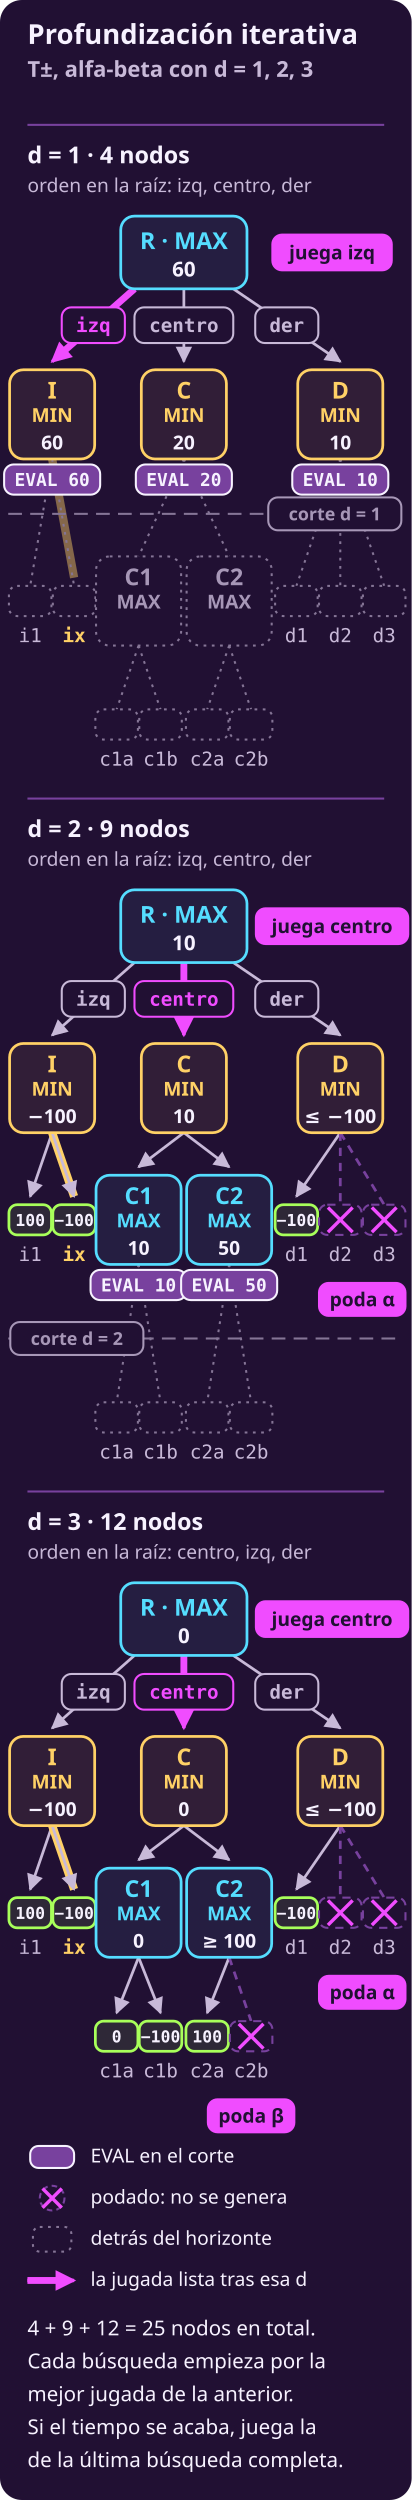
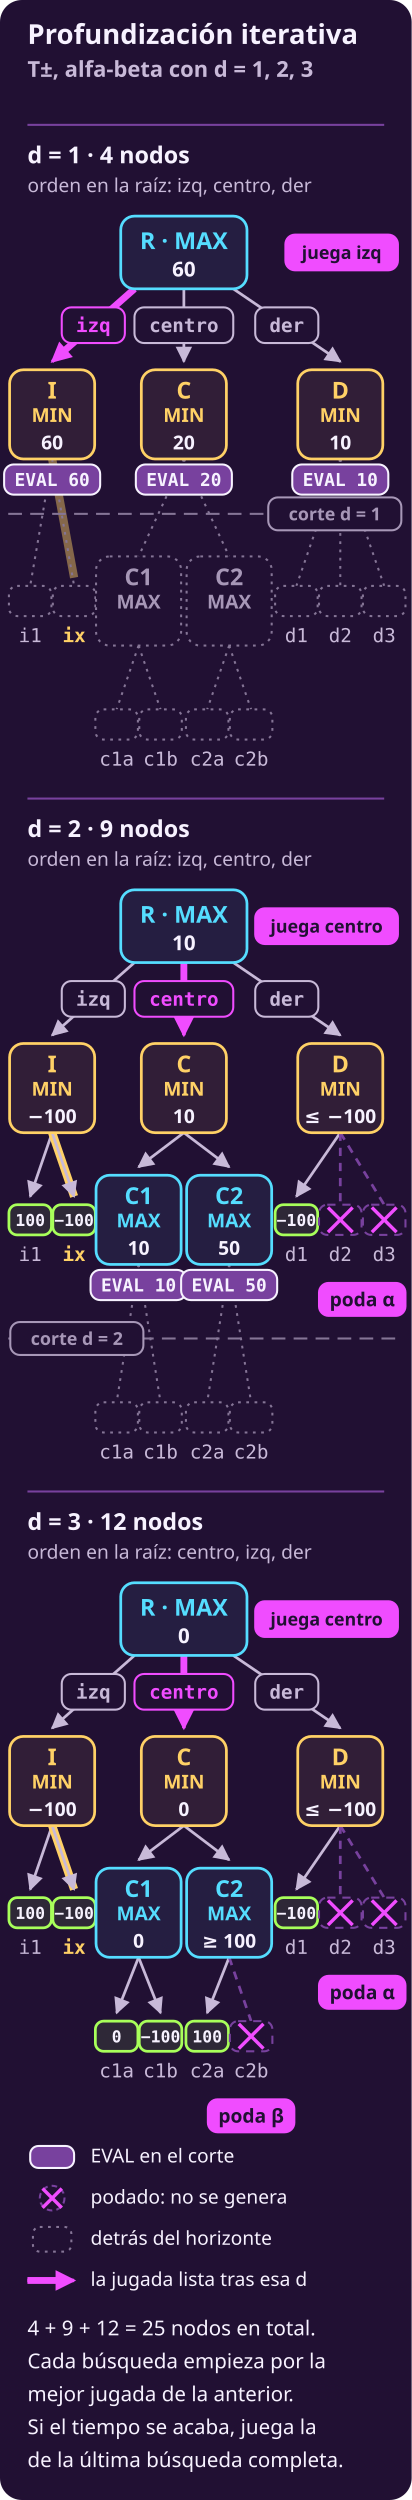
<svg xmlns="http://www.w3.org/2000/svg" width="300" height="1822" viewBox="0 0 300 1822" role="img" aria-label="Profundización iterativa en T±, finales en 100·U: tres búsquedas de alfa-beta con corte, d = 1, 2 y 3, cada una con la mejor jugada de la anterior primero. Con d = 1 busca en el orden izq, centro, der, genera 4 nodos y deja lista izq, con 60. Con d = 2 busca en el orden izq, centro, der, genera 9 nodos, poda d2 y d3 y deja lista centro, con 10. Con d = 3 busca en el orden centro, izq, der, genera 12 nodos, poda c2b, d2 y d3 y deja lista centro, con 0. En total, 25 nodos generados. Si el tiempo se acaba tras d = 3, juega centro.">
  <rect x="0" y="0" width="300" height="1822" rx="16" fill="#211033" />
  <defs>
    <marker id="p" viewBox="0 0 10 10" refX="9" refY="5" markerWidth="6" markerHeight="6" orient="auto-start-reverse">
      <path d="M 0 0 L 10 5 L 0 10 z" fill="#f04cff" />
    </marker>
    <marker id="s" viewBox="0 0 10 10" refX="9" refY="5" markerWidth="6" markerHeight="6" orient="auto-start-reverse">
      <path d="M 0 0 L 10 5 L 0 10 z" fill="#c8b9d8" />
    </marker>
  </defs>
  <text x="20" y="32" fill="#f7f2ff" font-family="system-ui, sans-serif" font-size="20" font-weight="700" text-anchor="start">Profundización iterativa</text>
  <text x="20" y="56" fill="#c8b9d8" font-family="system-ui, sans-serif" font-size="16" font-weight="700" text-anchor="start">T±, alfa-beta con d = 1, 2, 3</text>
  <line x1="20" y1="91" x2="280" y2="91" stroke="#78419e" stroke-width="1.5" />
  <text x="20" y="119" fill="#f7f2ff" font-family="system-ui, sans-serif" font-size="17" font-weight="700" text-anchor="start">d = 1 · 4 nodos</text>
  <text x="20" y="140" fill="#c8b9d8" font-family="system-ui, sans-serif" font-size="14" font-weight="normal" text-anchor="start">orden en la raíz: izq, centro, der</text>
  <line x1="98" y1="210.5" x2="45.2" y2="257.14" stroke="#f04cff" stroke-width="5" />
  <line x1="98" y1="210.5" x2="38" y2="263.5" stroke="#f04cff" stroke-width="2.5" marker-end="url(#p)" />
  <rect x="45.0" y="224.0" width="46" height="26" rx="7" fill="#211033" stroke="#f04cff" stroke-width="1.5" />
  <text x="68.0" y="242.0" fill="#f04cff" font-family="ui-monospace, SFMono-Regular, Menlo, monospace" font-size="14" font-weight="700" text-anchor="middle">izq</text>
  <line x1="38" y1="334.5" x2="22" y2="427" stroke="#857596" stroke-width="1.5" stroke-dasharray="2 4" />
  <line x1="38" y1="334.5" x2="54" y2="421" stroke="#85674a" stroke-width="6" />
  <line x1="38" y1="334.5" x2="54" y2="427" stroke="#857596" stroke-width="1.5" stroke-dasharray="2 4" />
  <line x1="134" y1="210.5" x2="134" y2="263.5" stroke="#c8b9d8" stroke-width="2" marker-end="url(#s)" />
  <rect x="98.0" y="224.0" width="72" height="26" rx="7" fill="#211033" stroke="#c8b9d8" stroke-width="1.5" />
  <text x="134.0" y="242.0" fill="#c8b9d8" font-family="ui-monospace, SFMono-Regular, Menlo, monospace" font-size="14" font-weight="700" text-anchor="middle">centro</text>
  <line x1="134" y1="334.5" x2="101" y2="405.5" stroke="#857596" stroke-width="1.5" stroke-dasharray="2 4" />
  <line x1="101" y1="470.5" x2="85" y2="517" stroke="#857596" stroke-width="1.5" stroke-dasharray="2 4" />
  <line x1="101" y1="470.5" x2="117" y2="517" stroke="#857596" stroke-width="1.5" stroke-dasharray="2 4" />
  <line x1="134" y1="334.5" x2="167" y2="405.5" stroke="#857596" stroke-width="1.5" stroke-dasharray="2 4" />
  <line x1="167" y1="470.5" x2="151" y2="517" stroke="#857596" stroke-width="1.5" stroke-dasharray="2 4" />
  <line x1="167" y1="470.5" x2="183" y2="517" stroke="#857596" stroke-width="1.5" stroke-dasharray="2 4" />
  <line x1="170" y1="210.5" x2="248" y2="263.5" stroke="#c8b9d8" stroke-width="2" marker-end="url(#s)" />
  <rect x="186.0" y="224.0" width="46" height="26" rx="7" fill="#211033" stroke="#c8b9d8" stroke-width="1.5" />
  <text x="209.0" y="242.0" fill="#c8b9d8" font-family="ui-monospace, SFMono-Regular, Menlo, monospace" font-size="14" font-weight="700" text-anchor="middle">der</text>
  <line x1="248" y1="334.5" x2="216" y2="427" stroke="#857596" stroke-width="1.5" stroke-dasharray="2 4" />
  <line x1="248" y1="334.5" x2="248" y2="427" stroke="#857596" stroke-width="1.5" stroke-dasharray="2 4" />
  <line x1="248" y1="334.5" x2="280" y2="427" stroke="#857596" stroke-width="1.5" stroke-dasharray="2 4" />
  <line x1="6" y1="374.5" x2="294" y2="374.5" stroke="#857596" stroke-width="1.5" stroke-dasharray="10 6" />
  <rect x="195.5" y="362.5" width="97" height="24" rx="7" fill="#211033" stroke="#a797b7" stroke-width="1.5" />
  <text x="244" y="379.2" fill="#a797b7" font-family="system-ui, sans-serif" font-size="13" font-weight="700" text-anchor="middle">corte d = 1</text>
  <rect x="88.0" y="157.5" width="92" height="53" rx="10" fill="#251e41" stroke="#55ddff" stroke-width="2" />
  <text x="134" y="181.5" fill="#55ddff" font-family="system-ui, sans-serif" font-size="17" font-weight="700" text-anchor="middle">R · MAX</text>
  <text x="134" y="201.5" fill="#f7f2ff" font-family="system-ui, sans-serif" font-size="15" font-weight="700" text-anchor="middle">60</text>
-   <rect x="198.5" y="171.0" width="87" height="26" rx="7" fill="#f04cff" stroke="#f04cff" stroke-width="1.5" />
-   <text x="242" y="189.0" fill="#211033" font-family="system-ui, sans-serif" font-size="14" font-weight="700" text-anchor="middle">juega izq</text>
+   <rect x="208.0" y="171.0" width="82" height="26" rx="7" fill="#f04cff" stroke="#f04cff" stroke-width="1.5" />
+   <text x="249.0" y="188.7" fill="#211033" font-family="system-ui, sans-serif" font-size="13" font-weight="700" text-anchor="middle">juega izq</text>
  <rect x="7.0" y="269.5" width="62" height="65" rx="10" fill="#311e37" stroke="#ffd166" stroke-width="2" />
  <text x="38" y="290.5" fill="#ffd166" font-family="system-ui, sans-serif" font-size="17" font-weight="700" text-anchor="middle">I</text>
  <text x="38" y="307.5" fill="#ffd166" font-family="system-ui, sans-serif" font-size="14" font-weight="700" text-anchor="middle">MIN</text>
  <text x="38" y="327.5" fill="#f7f2ff" font-family="system-ui, sans-serif" font-size="14" font-weight="700" text-anchor="middle">60</text>
  <rect x="3.0" y="338.5" width="70" height="22" rx="7" fill="#78419e" stroke="#f7f2ff" stroke-width="1.5" />
  <text x="38" y="354.2" fill="#f7f2ff" font-family="ui-monospace, SFMono-Regular, Menlo, monospace" font-size="13" font-weight="700" text-anchor="middle">EVAL 60</text>
  <rect x="6.5" y="427.0" width="31" height="22" rx="6" fill="#211033" stroke="#857596" stroke-width="1.5" stroke-dasharray="2 4" />
  <text x="22" y="468" fill="#c8b9d8" font-family="ui-monospace, SFMono-Regular, Menlo, monospace" font-size="14" font-weight="normal" text-anchor="middle">i1</text>
  <rect x="38.5" y="427.0" width="31" height="22" rx="6" fill="#211033" stroke="#857596" stroke-width="1.5" stroke-dasharray="2 4" />
  <text x="54" y="468" fill="#ffd166" font-family="ui-monospace, SFMono-Regular, Menlo, monospace" font-size="14" font-weight="700" text-anchor="middle">ix</text>
  <rect x="103.0" y="269.5" width="62" height="65" rx="10" fill="#311e37" stroke="#ffd166" stroke-width="2" />
  <text x="134" y="290.5" fill="#ffd166" font-family="system-ui, sans-serif" font-size="17" font-weight="700" text-anchor="middle">C</text>
  <text x="134" y="307.5" fill="#ffd166" font-family="system-ui, sans-serif" font-size="14" font-weight="700" text-anchor="middle">MIN</text>
  <text x="134" y="327.5" fill="#f7f2ff" font-family="system-ui, sans-serif" font-size="14" font-weight="700" text-anchor="middle">20</text>
  <rect x="99.0" y="338.5" width="70" height="22" rx="7" fill="#78419e" stroke="#f7f2ff" stroke-width="1.5" />
  <text x="134" y="354.2" fill="#f7f2ff" font-family="ui-monospace, SFMono-Regular, Menlo, monospace" font-size="13" font-weight="700" text-anchor="middle">EVAL 20</text>
  <rect x="70.0" y="405.5" width="62" height="65" rx="10" fill="#211033" stroke="#857596" stroke-width="1.5" stroke-dasharray="2 4" />
  <text x="101" y="426.5" fill="#a797b7" font-family="system-ui, sans-serif" font-size="17" font-weight="700" text-anchor="middle">C1</text>
  <text x="101" y="443.5" fill="#a797b7" font-family="system-ui, sans-serif" font-size="14" font-weight="700" text-anchor="middle">MAX</text>
  <rect x="69.5" y="517.0" width="31" height="22" rx="6" fill="#211033" stroke="#857596" stroke-width="1.5" stroke-dasharray="2 4" />
  <text x="85" y="558" fill="#c8b9d8" font-family="ui-monospace, SFMono-Regular, Menlo, monospace" font-size="14" font-weight="normal" text-anchor="middle">c1a</text>
  <rect x="101.5" y="517.0" width="31" height="22" rx="6" fill="#211033" stroke="#857596" stroke-width="1.5" stroke-dasharray="2 4" />
  <text x="117" y="558" fill="#c8b9d8" font-family="ui-monospace, SFMono-Regular, Menlo, monospace" font-size="14" font-weight="normal" text-anchor="middle">c1b</text>
  <rect x="136.0" y="405.5" width="62" height="65" rx="10" fill="#211033" stroke="#857596" stroke-width="1.5" stroke-dasharray="2 4" />
  <text x="167" y="426.5" fill="#a797b7" font-family="system-ui, sans-serif" font-size="17" font-weight="700" text-anchor="middle">C2</text>
  <text x="167" y="443.5" fill="#a797b7" font-family="system-ui, sans-serif" font-size="14" font-weight="700" text-anchor="middle">MAX</text>
  <rect x="135.5" y="517.0" width="31" height="22" rx="6" fill="#211033" stroke="#857596" stroke-width="1.5" stroke-dasharray="2 4" />
  <text x="151" y="558" fill="#c8b9d8" font-family="ui-monospace, SFMono-Regular, Menlo, monospace" font-size="14" font-weight="normal" text-anchor="middle">c2a</text>
  <rect x="167.5" y="517.0" width="31" height="22" rx="6" fill="#211033" stroke="#857596" stroke-width="1.5" stroke-dasharray="2 4" />
  <text x="183" y="558" fill="#c8b9d8" font-family="ui-monospace, SFMono-Regular, Menlo, monospace" font-size="14" font-weight="normal" text-anchor="middle">c2b</text>
  <rect x="217.0" y="269.5" width="62" height="65" rx="10" fill="#311e37" stroke="#ffd166" stroke-width="2" />
  <text x="248" y="290.5" fill="#ffd166" font-family="system-ui, sans-serif" font-size="17" font-weight="700" text-anchor="middle">D</text>
  <text x="248" y="307.5" fill="#ffd166" font-family="system-ui, sans-serif" font-size="14" font-weight="700" text-anchor="middle">MIN</text>
  <text x="248" y="327.5" fill="#f7f2ff" font-family="system-ui, sans-serif" font-size="14" font-weight="700" text-anchor="middle">10</text>
  <rect x="213.0" y="338.5" width="70" height="22" rx="7" fill="#78419e" stroke="#f7f2ff" stroke-width="1.5" />
  <text x="248" y="354.2" fill="#f7f2ff" font-family="ui-monospace, SFMono-Regular, Menlo, monospace" font-size="13" font-weight="700" text-anchor="middle">EVAL 10</text>
  <rect x="200.5" y="427.0" width="31" height="22" rx="6" fill="#211033" stroke="#857596" stroke-width="1.5" stroke-dasharray="2 4" />
  <text x="216" y="468" fill="#c8b9d8" font-family="ui-monospace, SFMono-Regular, Menlo, monospace" font-size="14" font-weight="normal" text-anchor="middle">d1</text>
  <rect x="232.5" y="427.0" width="31" height="22" rx="6" fill="#211033" stroke="#857596" stroke-width="1.5" stroke-dasharray="2 4" />
  <text x="248" y="468" fill="#c8b9d8" font-family="ui-monospace, SFMono-Regular, Menlo, monospace" font-size="14" font-weight="normal" text-anchor="middle">d2</text>
  <rect x="264.5" y="427.0" width="31" height="22" rx="6" fill="#211033" stroke="#857596" stroke-width="1.5" stroke-dasharray="2 4" />
  <text x="280" y="468" fill="#c8b9d8" font-family="ui-monospace, SFMono-Regular, Menlo, monospace" font-size="14" font-weight="normal" text-anchor="middle">d3</text>
  <line x1="20" y1="582" x2="280" y2="582" stroke="#78419e" stroke-width="1.5" />
  <text x="20" y="610" fill="#f7f2ff" font-family="system-ui, sans-serif" font-size="17" font-weight="700" text-anchor="start">d = 2 · 9 nodos</text>
  <text x="20" y="631" fill="#c8b9d8" font-family="system-ui, sans-serif" font-size="14" font-weight="normal" text-anchor="start">orden en la raíz: izq, centro, der</text>
  <line x1="98" y1="701.5" x2="38" y2="754.5" stroke="#c8b9d8" stroke-width="2" marker-end="url(#s)" />
  <rect x="45.0" y="715.0" width="46" height="26" rx="7" fill="#211033" stroke="#c8b9d8" stroke-width="1.5" />
  <text x="68.0" y="733.0" fill="#c8b9d8" font-family="ui-monospace, SFMono-Regular, Menlo, monospace" font-size="14" font-weight="700" text-anchor="middle">izq</text>
  <line x1="38" y1="825.5" x2="22" y2="872" stroke="#c8b9d8" stroke-width="2" marker-end="url(#s)" />
  <line x1="38" y1="825.5" x2="54" y2="872" stroke="#ffd166" stroke-width="6" />
  <line x1="38" y1="825.5" x2="54" y2="872" stroke="#c8b9d8" stroke-width="2" marker-end="url(#s)" />
  <line x1="134" y1="701.5" x2="134.0" y2="748.14" stroke="#f04cff" stroke-width="5" />
  <line x1="134" y1="701.5" x2="134" y2="754.5" stroke="#f04cff" stroke-width="2.5" marker-end="url(#p)" />
  <rect x="98.0" y="715.0" width="72" height="26" rx="7" fill="#211033" stroke="#f04cff" stroke-width="1.5" />
  <text x="134.0" y="733.0" fill="#f04cff" font-family="ui-monospace, SFMono-Regular, Menlo, monospace" font-size="14" font-weight="700" text-anchor="middle">centro</text>
  <line x1="134" y1="825.5" x2="101" y2="850.5" stroke="#c8b9d8" stroke-width="2" marker-end="url(#s)" />
  <line x1="101" y1="921.5" x2="85" y2="1022" stroke="#857596" stroke-width="1.5" stroke-dasharray="2 4" />
  <line x1="101" y1="921.5" x2="117" y2="1022" stroke="#857596" stroke-width="1.5" stroke-dasharray="2 4" />
  <line x1="134" y1="825.5" x2="167" y2="850.5" stroke="#c8b9d8" stroke-width="2" marker-end="url(#s)" />
  <line x1="167" y1="921.5" x2="151" y2="1022" stroke="#857596" stroke-width="1.5" stroke-dasharray="2 4" />
  <line x1="167" y1="921.5" x2="183" y2="1022" stroke="#857596" stroke-width="1.5" stroke-dasharray="2 4" />
  <line x1="170" y1="701.5" x2="248" y2="754.5" stroke="#c8b9d8" stroke-width="2" marker-end="url(#s)" />
  <rect x="186.0" y="715.0" width="46" height="26" rx="7" fill="#211033" stroke="#c8b9d8" stroke-width="1.5" />
  <text x="209.0" y="733.0" fill="#c8b9d8" font-family="ui-monospace, SFMono-Regular, Menlo, monospace" font-size="14" font-weight="700" text-anchor="middle">der</text>
  <line x1="248" y1="825.5" x2="216" y2="872" stroke="#c8b9d8" stroke-width="2" marker-end="url(#s)" />
  <line x1="248" y1="825.5" x2="248" y2="878" stroke="#78419e" stroke-width="2" stroke-dasharray="6 5" />
  <line x1="248" y1="825.5" x2="280" y2="878" stroke="#78419e" stroke-width="2" stroke-dasharray="6 5" />
  <line x1="6" y1="975.5" x2="294" y2="975.5" stroke="#857596" stroke-width="1.5" stroke-dasharray="10 6" />
  <rect x="7.5" y="963.5" width="97" height="24" rx="7" fill="#211033" stroke="#a797b7" stroke-width="1.5" />
  <text x="56" y="980.2" fill="#a797b7" font-family="system-ui, sans-serif" font-size="13" font-weight="700" text-anchor="middle">corte d = 2</text>
  <rect x="88.0" y="648.5" width="92" height="53" rx="10" fill="#251e41" stroke="#55ddff" stroke-width="2" />
  <text x="134" y="672.5" fill="#55ddff" font-family="system-ui, sans-serif" font-size="17" font-weight="700" text-anchor="middle">R · MAX</text>
  <text x="134" y="692.5" fill="#f7f2ff" font-family="system-ui, sans-serif" font-size="15" font-weight="700" text-anchor="middle">10</text>
-   <rect x="186.5" y="662.0" width="111" height="26" rx="7" fill="#f04cff" stroke="#f04cff" stroke-width="1.5" />
-   <text x="242" y="680.0" fill="#211033" font-family="system-ui, sans-serif" font-size="14" font-weight="700" text-anchor="middle">juega centro</text>
+   <rect x="186.0" y="662.0" width="104" height="26" rx="7" fill="#f04cff" stroke="#f04cff" stroke-width="1.5" />
+   <text x="238.0" y="679.7" fill="#211033" font-family="system-ui, sans-serif" font-size="13" font-weight="700" text-anchor="middle">juega centro</text>
  <rect x="7.0" y="760.5" width="62" height="65" rx="10" fill="#311e37" stroke="#ffd166" stroke-width="2" />
  <text x="38" y="781.5" fill="#ffd166" font-family="system-ui, sans-serif" font-size="17" font-weight="700" text-anchor="middle">I</text>
  <text x="38" y="798.5" fill="#ffd166" font-family="system-ui, sans-serif" font-size="14" font-weight="700" text-anchor="middle">MIN</text>
  <text x="38" y="818.5" fill="#f7f2ff" font-family="system-ui, sans-serif" font-size="14" font-weight="700" text-anchor="middle">−100</text>
  <rect x="6.5" y="878.0" width="31" height="22" rx="6" fill="#2e2837" stroke="#a8ff5a" stroke-width="2" />
  <text x="22" y="893.5" fill="#f7f2ff" font-family="ui-monospace, SFMono-Regular, Menlo, monospace" font-size="12" font-weight="700" text-anchor="middle">100</text>
  <text x="22" y="919" fill="#c8b9d8" font-family="ui-monospace, SFMono-Regular, Menlo, monospace" font-size="14" font-weight="normal" text-anchor="middle">i1</text>
  <rect x="38.5" y="878.0" width="31" height="22" rx="6" fill="#2e2837" stroke="#a8ff5a" stroke-width="2" />
-   <text x="54" y="893.5" fill="#f7f2ff" font-family="ui-monospace, SFMono-Regular, Menlo, monospace" font-size="12" font-weight="700" text-anchor="middle">−100</text>
+   <text textLength="25" lengthAdjust="spacingAndGlyphs" x="54" y="893.5" fill="#f7f2ff" font-family="ui-monospace, SFMono-Regular, Menlo, monospace" font-size="12" font-weight="700" text-anchor="middle">−100</text>
  <text x="54" y="919" fill="#ffd166" font-family="ui-monospace, SFMono-Regular, Menlo, monospace" font-size="14" font-weight="700" text-anchor="middle">ix</text>
  <rect x="103.0" y="760.5" width="62" height="65" rx="10" fill="#311e37" stroke="#ffd166" stroke-width="2" />
  <text x="134" y="781.5" fill="#ffd166" font-family="system-ui, sans-serif" font-size="17" font-weight="700" text-anchor="middle">C</text>
  <text x="134" y="798.5" fill="#ffd166" font-family="system-ui, sans-serif" font-size="14" font-weight="700" text-anchor="middle">MIN</text>
  <text x="134" y="818.5" fill="#f7f2ff" font-family="system-ui, sans-serif" font-size="14" font-weight="700" text-anchor="middle">10</text>
  <rect x="70.0" y="856.5" width="62" height="65" rx="10" fill="#251e41" stroke="#55ddff" stroke-width="2" />
  <text x="101" y="877.5" fill="#55ddff" font-family="system-ui, sans-serif" font-size="17" font-weight="700" text-anchor="middle">C1</text>
  <text x="101" y="894.5" fill="#55ddff" font-family="system-ui, sans-serif" font-size="14" font-weight="700" text-anchor="middle">MAX</text>
  <text x="101" y="914.5" fill="#f7f2ff" font-family="system-ui, sans-serif" font-size="14" font-weight="700" text-anchor="middle">10</text>
  <rect x="66.0" y="925.5" width="70" height="22" rx="7" fill="#78419e" stroke="#f7f2ff" stroke-width="1.5" />
  <text x="101" y="941.2" fill="#f7f2ff" font-family="ui-monospace, SFMono-Regular, Menlo, monospace" font-size="13" font-weight="700" text-anchor="middle">EVAL 10</text>
  <rect x="69.5" y="1022.0" width="31" height="22" rx="6" fill="#211033" stroke="#857596" stroke-width="1.5" stroke-dasharray="2 4" />
  <text x="85" y="1063" fill="#c8b9d8" font-family="ui-monospace, SFMono-Regular, Menlo, monospace" font-size="14" font-weight="normal" text-anchor="middle">c1a</text>
  <rect x="101.5" y="1022.0" width="31" height="22" rx="6" fill="#211033" stroke="#857596" stroke-width="1.5" stroke-dasharray="2 4" />
  <text x="117" y="1063" fill="#c8b9d8" font-family="ui-monospace, SFMono-Regular, Menlo, monospace" font-size="14" font-weight="normal" text-anchor="middle">c1b</text>
  <rect x="136.0" y="856.5" width="62" height="65" rx="10" fill="#251e41" stroke="#55ddff" stroke-width="2" />
  <text x="167" y="877.5" fill="#55ddff" font-family="system-ui, sans-serif" font-size="17" font-weight="700" text-anchor="middle">C2</text>
  <text x="167" y="894.5" fill="#55ddff" font-family="system-ui, sans-serif" font-size="14" font-weight="700" text-anchor="middle">MAX</text>
  <text x="167" y="914.5" fill="#f7f2ff" font-family="system-ui, sans-serif" font-size="14" font-weight="700" text-anchor="middle">50</text>
  <rect x="132.0" y="925.5" width="70" height="22" rx="7" fill="#78419e" stroke="#f7f2ff" stroke-width="1.5" />
  <text x="167" y="941.2" fill="#f7f2ff" font-family="ui-monospace, SFMono-Regular, Menlo, monospace" font-size="13" font-weight="700" text-anchor="middle">EVAL 50</text>
  <rect x="135.5" y="1022.0" width="31" height="22" rx="6" fill="#211033" stroke="#857596" stroke-width="1.5" stroke-dasharray="2 4" />
  <text x="151" y="1063" fill="#c8b9d8" font-family="ui-monospace, SFMono-Regular, Menlo, monospace" font-size="14" font-weight="normal" text-anchor="middle">c2a</text>
  <rect x="167.5" y="1022.0" width="31" height="22" rx="6" fill="#211033" stroke="#857596" stroke-width="1.5" stroke-dasharray="2 4" />
  <text x="183" y="1063" fill="#c8b9d8" font-family="ui-monospace, SFMono-Regular, Menlo, monospace" font-size="14" font-weight="normal" text-anchor="middle">c2b</text>
  <rect x="217.0" y="760.5" width="62" height="65" rx="10" fill="#311e37" stroke="#ffd166" stroke-width="2" />
  <text x="248" y="781.5" fill="#ffd166" font-family="system-ui, sans-serif" font-size="17" font-weight="700" text-anchor="middle">D</text>
  <text x="248" y="798.5" fill="#ffd166" font-family="system-ui, sans-serif" font-size="14" font-weight="700" text-anchor="middle">MIN</text>
  <text x="248" y="818.5" fill="#f7f2ff" font-family="system-ui, sans-serif" font-size="14" font-weight="700" text-anchor="middle">≤ −100</text>
  <rect x="200.5" y="878.0" width="31" height="22" rx="6" fill="#2e2837" stroke="#a8ff5a" stroke-width="2" />
-   <text x="216" y="893.5" fill="#f7f2ff" font-family="ui-monospace, SFMono-Regular, Menlo, monospace" font-size="12" font-weight="700" text-anchor="middle">−100</text>
+   <text textLength="25" lengthAdjust="spacingAndGlyphs" x="216" y="893.5" fill="#f7f2ff" font-family="ui-monospace, SFMono-Regular, Menlo, monospace" font-size="12" font-weight="700" text-anchor="middle">−100</text>
  <text x="216" y="919" fill="#c8b9d8" font-family="ui-monospace, SFMono-Regular, Menlo, monospace" font-size="14" font-weight="normal" text-anchor="middle">d1</text>
  <rect x="232.5" y="878.0" width="31" height="22" rx="6" fill="#211033" stroke="#78419e" stroke-width="1.5" stroke-dasharray="6 5" />
  <line x1="239" y1="880" x2="257" y2="898" stroke="#f04cff" stroke-width="2.5" />
  <line x1="239" y1="898" x2="257" y2="880" stroke="#f04cff" stroke-width="2.5" />
  <text x="248" y="919" fill="#c8b9d8" font-family="ui-monospace, SFMono-Regular, Menlo, monospace" font-size="14" font-weight="normal" text-anchor="middle">d2</text>
  <rect x="264.5" y="878.0" width="31" height="22" rx="6" fill="#211033" stroke="#78419e" stroke-width="1.5" stroke-dasharray="6 5" />
  <line x1="271" y1="880" x2="289" y2="898" stroke="#f04cff" stroke-width="2.5" />
  <line x1="271" y1="898" x2="289" y2="880" stroke="#f04cff" stroke-width="2.5" />
  <text x="280" y="919" fill="#c8b9d8" font-family="ui-monospace, SFMono-Regular, Menlo, monospace" font-size="14" font-weight="normal" text-anchor="middle">d3</text>
  <rect x="232.5" y="935.0" width="63" height="24" rx="7" fill="#f04cff" stroke="#f04cff" stroke-width="1.5" />
  <text x="264.0" y="952.0" fill="#211033" font-family="system-ui, sans-serif" font-size="14" font-weight="700" text-anchor="middle">poda α</text>
  <line x1="20" y1="1087" x2="280" y2="1087" stroke="#78419e" stroke-width="1.5" />
  <text x="20" y="1115" fill="#f7f2ff" font-family="system-ui, sans-serif" font-size="17" font-weight="700" text-anchor="start">d = 3 · 12 nodos</text>
  <text x="20" y="1136" fill="#c8b9d8" font-family="system-ui, sans-serif" font-size="14" font-weight="normal" text-anchor="start">orden en la raíz: centro, izq, der</text>
  <line x1="98" y1="1206.5" x2="38" y2="1259.5" stroke="#c8b9d8" stroke-width="2" marker-end="url(#s)" />
  <rect x="45.0" y="1220.0" width="46" height="26" rx="7" fill="#211033" stroke="#c8b9d8" stroke-width="1.5" />
  <text x="68.0" y="1238.0" fill="#c8b9d8" font-family="ui-monospace, SFMono-Regular, Menlo, monospace" font-size="14" font-weight="700" text-anchor="middle">izq</text>
  <line x1="38" y1="1330.5" x2="22" y2="1377" stroke="#c8b9d8" stroke-width="2" marker-end="url(#s)" />
  <line x1="38" y1="1330.5" x2="54" y2="1377" stroke="#ffd166" stroke-width="6" />
  <line x1="38" y1="1330.5" x2="54" y2="1377" stroke="#c8b9d8" stroke-width="2" marker-end="url(#s)" />
  <line x1="134" y1="1206.5" x2="134.0" y2="1253.14" stroke="#f04cff" stroke-width="5" />
  <line x1="134" y1="1206.5" x2="134" y2="1259.5" stroke="#f04cff" stroke-width="2.5" marker-end="url(#p)" />
  <rect x="98.0" y="1220.0" width="72" height="26" rx="7" fill="#211033" stroke="#f04cff" stroke-width="1.5" />
  <text x="134.0" y="1238.0" fill="#f04cff" font-family="ui-monospace, SFMono-Regular, Menlo, monospace" font-size="14" font-weight="700" text-anchor="middle">centro</text>
  <line x1="134" y1="1330.5" x2="101" y2="1355.5" stroke="#c8b9d8" stroke-width="2" marker-end="url(#s)" />
  <line x1="101" y1="1426.5" x2="85" y2="1467" stroke="#c8b9d8" stroke-width="2" marker-end="url(#s)" />
  <line x1="101" y1="1426.5" x2="117" y2="1467" stroke="#c8b9d8" stroke-width="2" marker-end="url(#s)" />
  <line x1="134" y1="1330.5" x2="167" y2="1355.5" stroke="#c8b9d8" stroke-width="2" marker-end="url(#s)" />
  <line x1="167" y1="1426.5" x2="151" y2="1467" stroke="#c8b9d8" stroke-width="2" marker-end="url(#s)" />
  <line x1="167" y1="1426.5" x2="183" y2="1473" stroke="#78419e" stroke-width="2" stroke-dasharray="6 5" />
  <line x1="170" y1="1206.5" x2="248" y2="1259.5" stroke="#c8b9d8" stroke-width="2" marker-end="url(#s)" />
  <rect x="186.0" y="1220.0" width="46" height="26" rx="7" fill="#211033" stroke="#c8b9d8" stroke-width="1.5" />
  <text x="209.0" y="1238.0" fill="#c8b9d8" font-family="ui-monospace, SFMono-Regular, Menlo, monospace" font-size="14" font-weight="700" text-anchor="middle">der</text>
  <line x1="248" y1="1330.5" x2="216" y2="1377" stroke="#c8b9d8" stroke-width="2" marker-end="url(#s)" />
  <line x1="248" y1="1330.5" x2="248" y2="1383" stroke="#78419e" stroke-width="2" stroke-dasharray="6 5" />
  <line x1="248" y1="1330.5" x2="280" y2="1383" stroke="#78419e" stroke-width="2" stroke-dasharray="6 5" />
  <rect x="88.0" y="1153.5" width="92" height="53" rx="10" fill="#251e41" stroke="#55ddff" stroke-width="2" />
  <text x="134" y="1177.5" fill="#55ddff" font-family="system-ui, sans-serif" font-size="17" font-weight="700" text-anchor="middle">R · MAX</text>
  <text x="134" y="1197.5" fill="#f7f2ff" font-family="system-ui, sans-serif" font-size="15" font-weight="700" text-anchor="middle">0</text>
-   <rect x="186.5" y="1167.0" width="111" height="26" rx="7" fill="#f04cff" stroke="#f04cff" stroke-width="1.5" />
-   <text x="242" y="1185.0" fill="#211033" font-family="system-ui, sans-serif" font-size="14" font-weight="700" text-anchor="middle">juega centro</text>
+   <rect x="186.0" y="1167.0" width="104" height="26" rx="7" fill="#f04cff" stroke="#f04cff" stroke-width="1.5" />
+   <text x="238.0" y="1184.7" fill="#211033" font-family="system-ui, sans-serif" font-size="13" font-weight="700" text-anchor="middle">juega centro</text>
  <rect x="7.0" y="1265.5" width="62" height="65" rx="10" fill="#311e37" stroke="#ffd166" stroke-width="2" />
  <text x="38" y="1286.5" fill="#ffd166" font-family="system-ui, sans-serif" font-size="17" font-weight="700" text-anchor="middle">I</text>
  <text x="38" y="1303.5" fill="#ffd166" font-family="system-ui, sans-serif" font-size="14" font-weight="700" text-anchor="middle">MIN</text>
  <text x="38" y="1323.5" fill="#f7f2ff" font-family="system-ui, sans-serif" font-size="14" font-weight="700" text-anchor="middle">−100</text>
  <rect x="6.5" y="1383.0" width="31" height="22" rx="6" fill="#2e2837" stroke="#a8ff5a" stroke-width="2" />
  <text x="22" y="1398.5" fill="#f7f2ff" font-family="ui-monospace, SFMono-Regular, Menlo, monospace" font-size="12" font-weight="700" text-anchor="middle">100</text>
  <text x="22" y="1424" fill="#c8b9d8" font-family="ui-monospace, SFMono-Regular, Menlo, monospace" font-size="14" font-weight="normal" text-anchor="middle">i1</text>
  <rect x="38.5" y="1383.0" width="31" height="22" rx="6" fill="#2e2837" stroke="#a8ff5a" stroke-width="2" />
-   <text x="54" y="1398.5" fill="#f7f2ff" font-family="ui-monospace, SFMono-Regular, Menlo, monospace" font-size="12" font-weight="700" text-anchor="middle">−100</text>
+   <text textLength="25" lengthAdjust="spacingAndGlyphs" x="54" y="1398.5" fill="#f7f2ff" font-family="ui-monospace, SFMono-Regular, Menlo, monospace" font-size="12" font-weight="700" text-anchor="middle">−100</text>
  <text x="54" y="1424" fill="#ffd166" font-family="ui-monospace, SFMono-Regular, Menlo, monospace" font-size="14" font-weight="700" text-anchor="middle">ix</text>
  <rect x="103.0" y="1265.5" width="62" height="65" rx="10" fill="#311e37" stroke="#ffd166" stroke-width="2" />
  <text x="134" y="1286.5" fill="#ffd166" font-family="system-ui, sans-serif" font-size="17" font-weight="700" text-anchor="middle">C</text>
  <text x="134" y="1303.5" fill="#ffd166" font-family="system-ui, sans-serif" font-size="14" font-weight="700" text-anchor="middle">MIN</text>
  <text x="134" y="1323.5" fill="#f7f2ff" font-family="system-ui, sans-serif" font-size="14" font-weight="700" text-anchor="middle">0</text>
  <rect x="70.0" y="1361.5" width="62" height="65" rx="10" fill="#251e41" stroke="#55ddff" stroke-width="2" />
  <text x="101" y="1382.5" fill="#55ddff" font-family="system-ui, sans-serif" font-size="17" font-weight="700" text-anchor="middle">C1</text>
  <text x="101" y="1399.5" fill="#55ddff" font-family="system-ui, sans-serif" font-size="14" font-weight="700" text-anchor="middle">MAX</text>
  <text x="101" y="1419.5" fill="#f7f2ff" font-family="system-ui, sans-serif" font-size="14" font-weight="700" text-anchor="middle">0</text>
  <rect x="69.5" y="1473.0" width="31" height="22" rx="6" fill="#2e2837" stroke="#a8ff5a" stroke-width="2" />
  <text x="85" y="1488.5" fill="#f7f2ff" font-family="ui-monospace, SFMono-Regular, Menlo, monospace" font-size="12" font-weight="700" text-anchor="middle">0</text>
  <text x="85" y="1514" fill="#c8b9d8" font-family="ui-monospace, SFMono-Regular, Menlo, monospace" font-size="14" font-weight="normal" text-anchor="middle">c1a</text>
  <rect x="101.5" y="1473.0" width="31" height="22" rx="6" fill="#2e2837" stroke="#a8ff5a" stroke-width="2" />
-   <text x="117" y="1488.5" fill="#f7f2ff" font-family="ui-monospace, SFMono-Regular, Menlo, monospace" font-size="12" font-weight="700" text-anchor="middle">−100</text>
+   <text textLength="25" lengthAdjust="spacingAndGlyphs" x="117" y="1488.5" fill="#f7f2ff" font-family="ui-monospace, SFMono-Regular, Menlo, monospace" font-size="12" font-weight="700" text-anchor="middle">−100</text>
  <text x="117" y="1514" fill="#c8b9d8" font-family="ui-monospace, SFMono-Regular, Menlo, monospace" font-size="14" font-weight="normal" text-anchor="middle">c1b</text>
  <rect x="136.0" y="1361.5" width="62" height="65" rx="10" fill="#251e41" stroke="#55ddff" stroke-width="2" />
  <text x="167" y="1382.5" fill="#55ddff" font-family="system-ui, sans-serif" font-size="17" font-weight="700" text-anchor="middle">C2</text>
  <text x="167" y="1399.5" fill="#55ddff" font-family="system-ui, sans-serif" font-size="14" font-weight="700" text-anchor="middle">MAX</text>
  <text x="167" y="1419.5" fill="#f7f2ff" font-family="system-ui, sans-serif" font-size="14" font-weight="700" text-anchor="middle">≥ 100</text>
  <rect x="135.5" y="1473.0" width="31" height="22" rx="6" fill="#2e2837" stroke="#a8ff5a" stroke-width="2" />
  <text x="151" y="1488.5" fill="#f7f2ff" font-family="ui-monospace, SFMono-Regular, Menlo, monospace" font-size="12" font-weight="700" text-anchor="middle">100</text>
  <text x="151" y="1514" fill="#c8b9d8" font-family="ui-monospace, SFMono-Regular, Menlo, monospace" font-size="14" font-weight="normal" text-anchor="middle">c2a</text>
  <rect x="167.5" y="1473.0" width="31" height="22" rx="6" fill="#211033" stroke="#78419e" stroke-width="1.5" stroke-dasharray="6 5" />
  <line x1="174" y1="1475" x2="192" y2="1493" stroke="#f04cff" stroke-width="2.5" />
  <line x1="174" y1="1493" x2="192" y2="1475" stroke="#f04cff" stroke-width="2.5" />
  <text x="183" y="1514" fill="#c8b9d8" font-family="ui-monospace, SFMono-Regular, Menlo, monospace" font-size="14" font-weight="normal" text-anchor="middle">c2b</text>
  <rect x="217.0" y="1265.5" width="62" height="65" rx="10" fill="#311e37" stroke="#ffd166" stroke-width="2" />
  <text x="248" y="1286.5" fill="#ffd166" font-family="system-ui, sans-serif" font-size="17" font-weight="700" text-anchor="middle">D</text>
  <text x="248" y="1303.5" fill="#ffd166" font-family="system-ui, sans-serif" font-size="14" font-weight="700" text-anchor="middle">MIN</text>
  <text x="248" y="1323.5" fill="#f7f2ff" font-family="system-ui, sans-serif" font-size="14" font-weight="700" text-anchor="middle">≤ −100</text>
  <rect x="200.5" y="1383.0" width="31" height="22" rx="6" fill="#2e2837" stroke="#a8ff5a" stroke-width="2" />
-   <text x="216" y="1398.5" fill="#f7f2ff" font-family="ui-monospace, SFMono-Regular, Menlo, monospace" font-size="12" font-weight="700" text-anchor="middle">−100</text>
+   <text textLength="25" lengthAdjust="spacingAndGlyphs" x="216" y="1398.5" fill="#f7f2ff" font-family="ui-monospace, SFMono-Regular, Menlo, monospace" font-size="12" font-weight="700" text-anchor="middle">−100</text>
  <text x="216" y="1424" fill="#c8b9d8" font-family="ui-monospace, SFMono-Regular, Menlo, monospace" font-size="14" font-weight="normal" text-anchor="middle">d1</text>
  <rect x="232.5" y="1383.0" width="31" height="22" rx="6" fill="#211033" stroke="#78419e" stroke-width="1.5" stroke-dasharray="6 5" />
  <line x1="239" y1="1385" x2="257" y2="1403" stroke="#f04cff" stroke-width="2.5" />
  <line x1="239" y1="1403" x2="257" y2="1385" stroke="#f04cff" stroke-width="2.5" />
  <text x="248" y="1424" fill="#c8b9d8" font-family="ui-monospace, SFMono-Regular, Menlo, monospace" font-size="14" font-weight="normal" text-anchor="middle">d2</text>
  <rect x="264.5" y="1383.0" width="31" height="22" rx="6" fill="#211033" stroke="#78419e" stroke-width="1.5" stroke-dasharray="6 5" />
  <line x1="271" y1="1385" x2="289" y2="1403" stroke="#f04cff" stroke-width="2.5" />
  <line x1="271" y1="1403" x2="289" y2="1385" stroke="#f04cff" stroke-width="2.5" />
  <text x="280" y="1424" fill="#c8b9d8" font-family="ui-monospace, SFMono-Regular, Menlo, monospace" font-size="14" font-weight="normal" text-anchor="middle">d3</text>
  <rect x="151.5" y="1530.0" width="63" height="24" rx="7" fill="#f04cff" stroke="#f04cff" stroke-width="1.5" />
  <text x="183.0" y="1547.0" fill="#211033" font-family="system-ui, sans-serif" font-size="14" font-weight="700" text-anchor="middle">poda β</text>
  <rect x="232.5" y="1440.0" width="63" height="24" rx="7" fill="#f04cff" stroke="#f04cff" stroke-width="1.5" />
  <text x="264.0" y="1457.0" fill="#211033" font-family="system-ui, sans-serif" font-size="14" font-weight="700" text-anchor="middle">poda α</text>
  <rect x="22" y="1564" width="32" height="16" rx="6" fill="#78419e" stroke="#f7f2ff" stroke-width="1.5" />
  <text x="66" y="1576" fill="#f7f2ff" font-family="system-ui, sans-serif" font-size="14" font-weight="normal" text-anchor="start">EVAL en el corte</text>
  <circle cx="38" cy="1602" r="9" fill="#211033" stroke="#78419e" stroke-width="1.5" stroke-dasharray="4 3" />
  <line x1="31" y1="1595" x2="45" y2="1609" stroke="#f04cff" stroke-width="2.5" />
  <line x1="31" y1="1609" x2="45" y2="1595" stroke="#f04cff" stroke-width="2.5" />
  <text x="66" y="1606" fill="#f7f2ff" font-family="system-ui, sans-serif" font-size="14" font-weight="normal" text-anchor="start">podado: no se genera</text>
  <rect x="24" y="1623" width="28" height="18" rx="5" fill="#211033" stroke="#857596" stroke-width="1.5" stroke-dasharray="2 4" />
  <text x="66" y="1636" fill="#f7f2ff" font-family="system-ui, sans-serif" font-size="14" font-weight="normal" text-anchor="start">detrás del horizonte</text>
  <line x1="20" y1="1662" x2="48" y2="1662" stroke="#f04cff" stroke-width="5" />
  <line x1="20" y1="1662" x2="54" y2="1662" stroke="#f04cff" stroke-width="2.5" marker-end="url(#p)" />
  <text x="66" y="1666" fill="#f7f2ff" font-family="system-ui, sans-serif" font-size="14" font-weight="normal" text-anchor="start">la jugada lista tras esa d</text>
  <text x="20" y="1702" fill="#f7f2ff" font-family="system-ui, sans-serif" font-size="15" font-weight="normal" text-anchor="start">4 + 9 + 12 = 25 nodos en total.</text>
  <text x="20" y="1726" fill="#f7f2ff" font-family="system-ui, sans-serif" font-size="15" font-weight="normal" text-anchor="start">Cada búsqueda empieza por la</text>
  <text x="20" y="1750" fill="#f7f2ff" font-family="system-ui, sans-serif" font-size="15" font-weight="normal" text-anchor="start">mejor jugada de la anterior.</text>
  <text x="20" y="1774" fill="#f7f2ff" font-family="system-ui, sans-serif" font-size="15" font-weight="normal" text-anchor="start">Si el tiempo se acaba, juega la</text>
  <text x="20" y="1798" fill="#f7f2ff" font-family="system-ui, sans-serif" font-size="15" font-weight="normal" text-anchor="start">de la última búsqueda completa.</text>
</svg>
